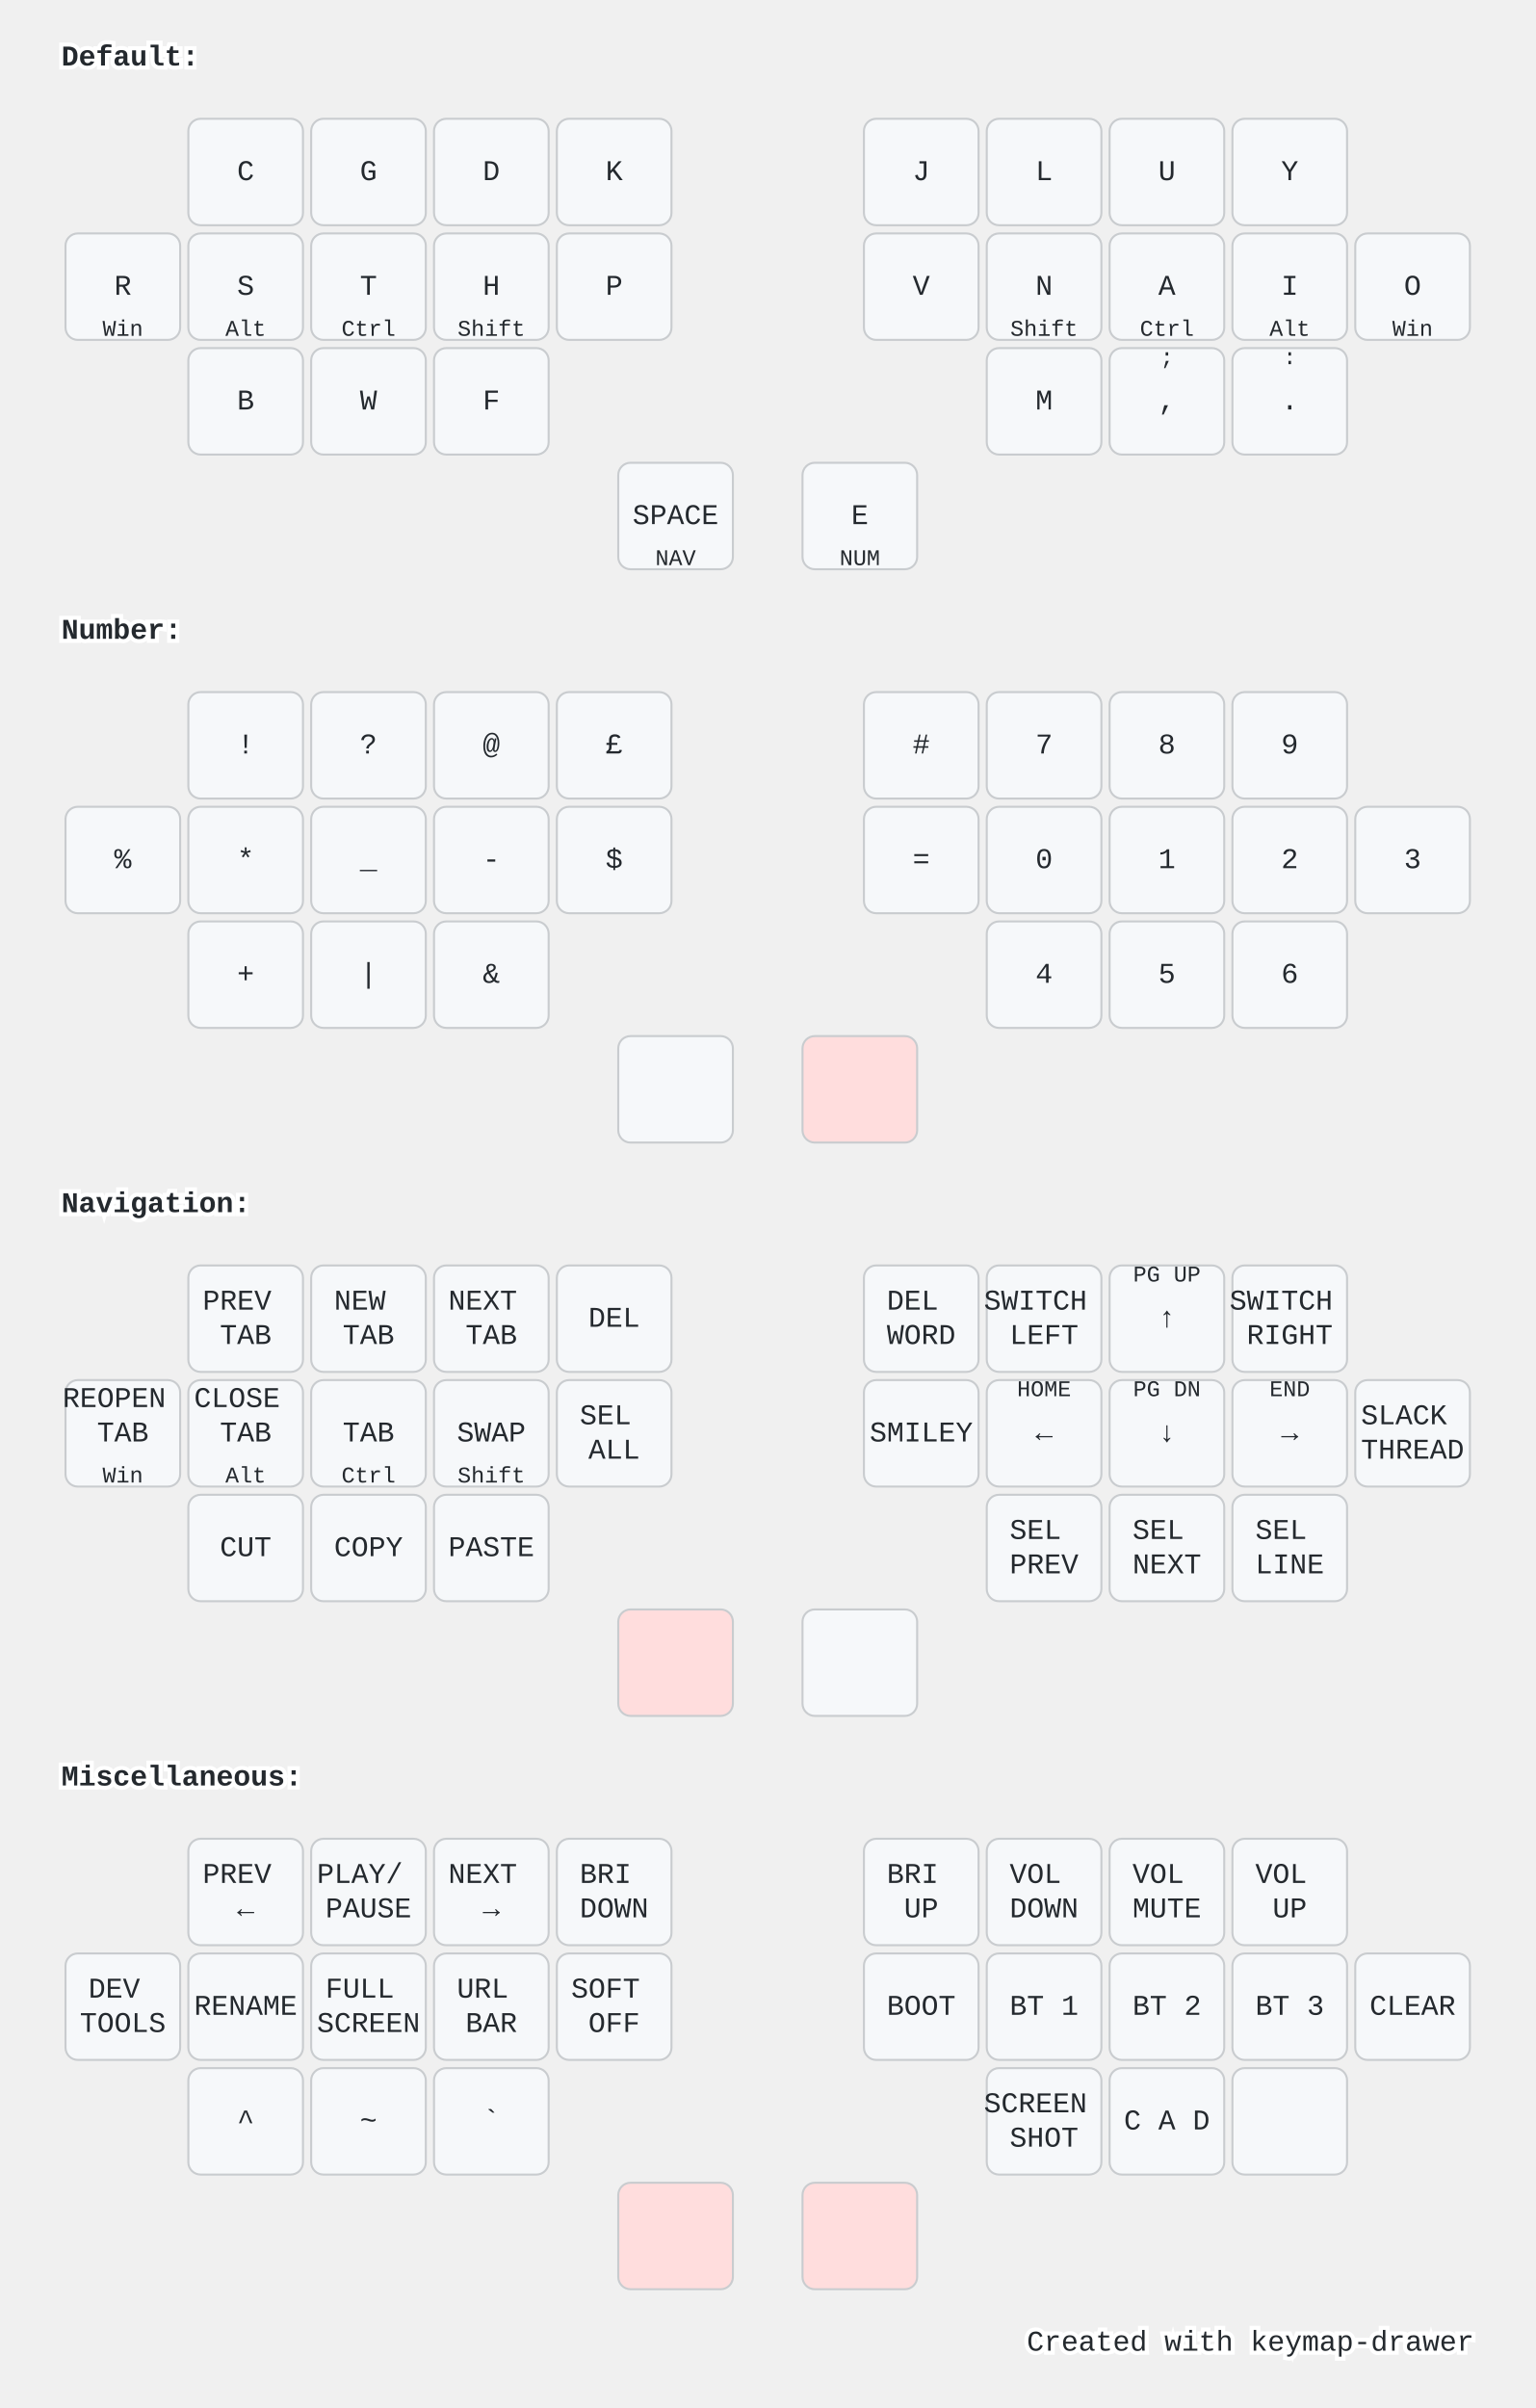
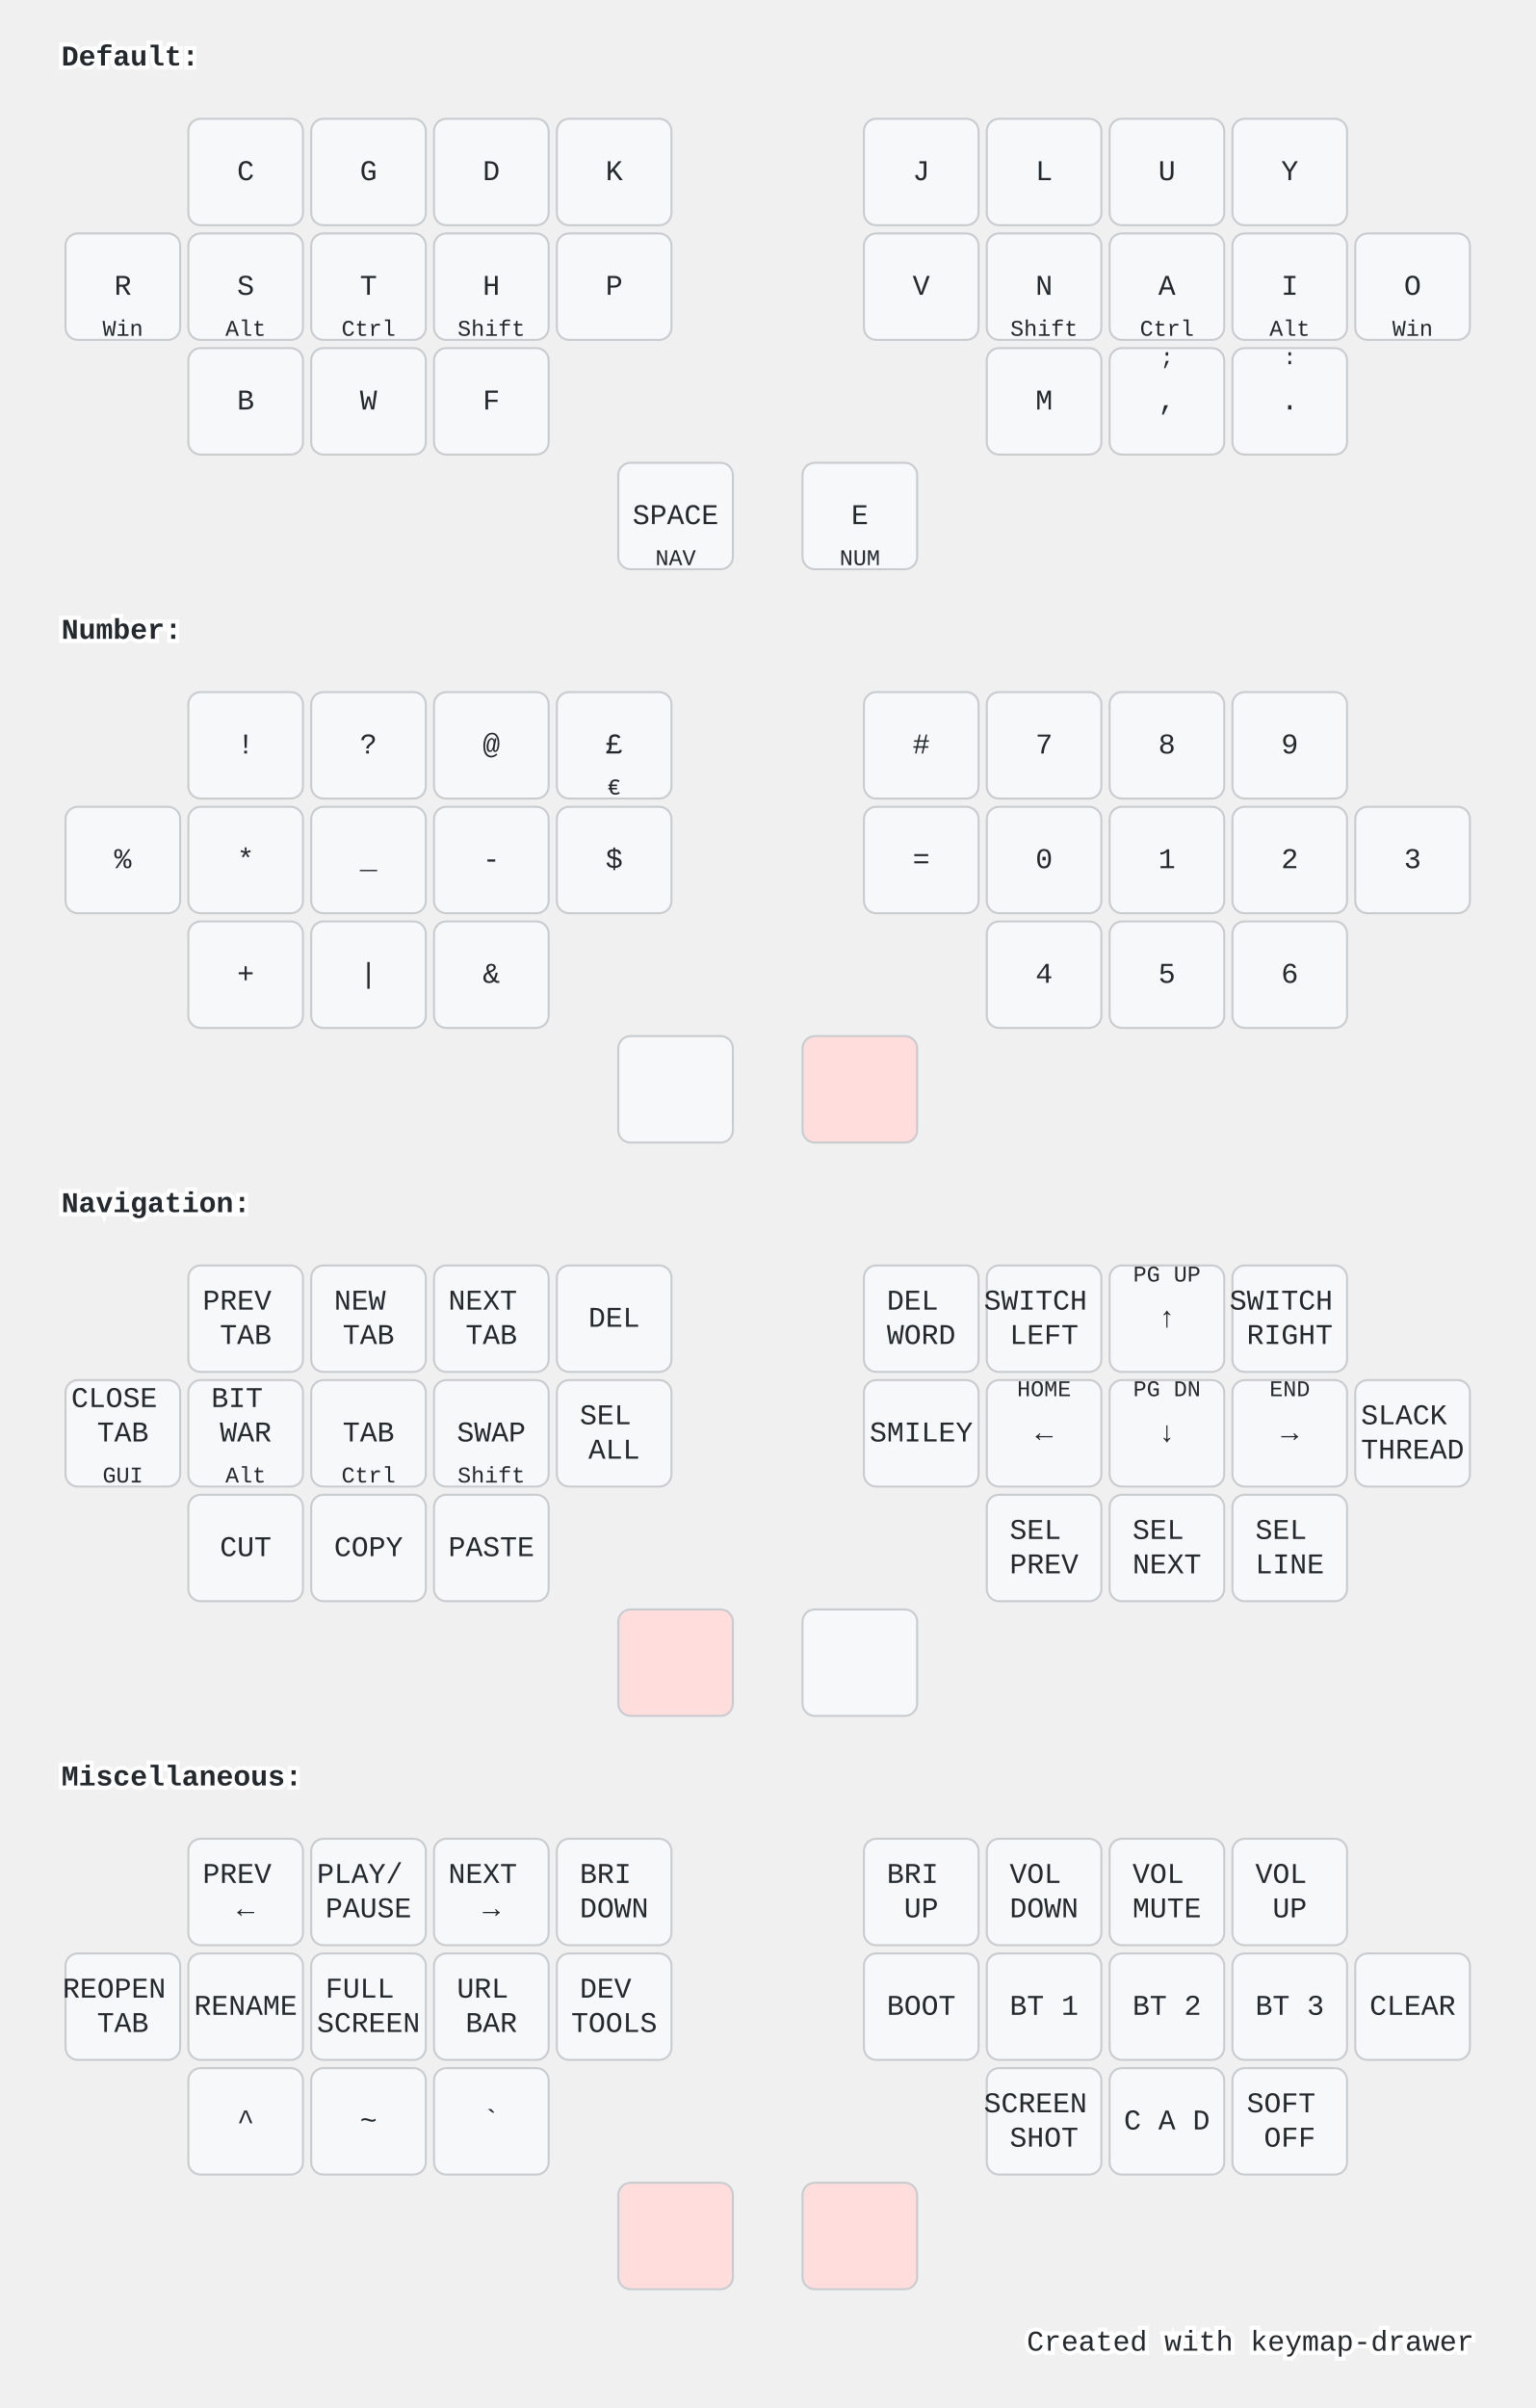
<svg xmlns="http://www.w3.org/2000/svg" width="750" height="1176" viewBox="0 0 750 1176" class="keymap">
  <style>/* inherit to force styles through use tags */
svg path {
    fill: inherit;
}

/* font and background color specifications */
svg.keymap {
    font-family: SFMono-Regular,Consolas,Liberation Mono,Menlo,monospace;
    font-size: 14px;
    font-kerning: normal;
    text-rendering: optimizeLegibility;
    fill: #24292e;
}

/* default key styling */
rect.key {
    fill: #f6f8fa;
}

rect.key, rect.combo {
    stroke: #c9cccf;
    stroke-width: 1;
}

/* default key side styling, only used is draw_key_sides is set */
rect.side {
    filter: brightness(90%);
}

/* color accent for combo boxes */
rect.combo, rect.combo-separate {
    fill: #cdf;
}

/* color accent for held keys */
rect.held, rect.combo.held {
    fill: #fdd;
}

/* color accent for ghost (optional) keys */
rect.ghost, rect.combo.ghost {
    stroke-dasharray: 4, 4;
    stroke-width: 2;
}

text {
    text-anchor: middle;
    dominant-baseline: middle;
}

/* styling for layer labels */
text.label {
    font-weight: bold;
    text-anchor: start;
    stroke: white;
    stroke-width: 4;
    paint-order: stroke;
}

/* styling for optional footer */
text.footer {
    text-anchor: end;
    dominant-baseline: auto;
    stroke: white;
    stroke-width: 4;
    paint-order: stroke;
}

/* styling for combo tap, and key hold/shifted label text */
text.combo, text.hold, text.shifted {
    font-size: 11px;
}

text.hold {
    text-anchor: middle;
    dominant-baseline: auto;
}

text.shifted {
    text-anchor: middle;
    dominant-baseline: hanging;
}

text.layer-activator {
    text-decoration: underline;
}

/* styling for hold/shifted label text in combo box */
text.combo.hold, text.combo.shifted {
    font-size: 8px;
}

/* lighter symbol for transparent keys */
text.trans {
    fill: #7b7e81;
}

/* styling for combo dendrons */
path.combo {
    stroke-width: 1;
    stroke: gray;
    fill: none;
}

/* Start Tabler Icons Cleanup */
/* cannot use height/width with glyphs */
.icon-tabler &gt; path {
    fill: inherit;
    stroke: inherit;
    stroke-width: 2;
}
/* hide tabler's default box */
.icon-tabler &gt; path[stroke="none"][fill="none"] {
    visibility: hidden;
}
/* End Tabler Icons Cleanup */

.ghost {
  display: none !important;
}</style>
  <g transform="translate(30, 0)" class="layer-Default">
    <text x="0" y="28" class="label" id="Default">Default:</text>
    <g transform="translate(0, 56)">
      <g transform="translate(30, 28)" class="key ghost keypos-0">
        <rect rx="6" ry="6" x="-28" y="-26" width="56" height="52" class="key ghost" />
      </g>
      <g transform="translate(90, 28)" class="key keypos-1">
        <rect rx="6" ry="6" x="-28" y="-26" width="56" height="52" class="key" />
        <text x="0" y="0" class="key tap">C</text>
      </g>
      <g transform="translate(150, 28)" class="key keypos-2">
        <rect rx="6" ry="6" x="-28" y="-26" width="56" height="52" class="key" />
        <text x="0" y="0" class="key tap">G</text>
      </g>
      <g transform="translate(210, 28)" class="key keypos-3">
        <rect rx="6" ry="6" x="-28" y="-26" width="56" height="52" class="key" />
        <text x="0" y="0" class="key tap">D</text>
      </g>
      <g transform="translate(270, 28)" class="key keypos-4">
        <rect rx="6" ry="6" x="-28" y="-26" width="56" height="52" class="key" />
        <text x="0" y="0" class="key tap">K</text>
      </g>
      <g transform="translate(420, 28)" class="key keypos-5">
        <rect rx="6" ry="6" x="-28" y="-26" width="56" height="52" class="key" />
        <text x="0" y="0" class="key tap">J</text>
      </g>
      <g transform="translate(480, 28)" class="key keypos-6">
        <rect rx="6" ry="6" x="-28" y="-26" width="56" height="52" class="key" />
        <text x="0" y="0" class="key tap">L</text>
      </g>
      <g transform="translate(540, 28)" class="key keypos-7">
        <rect rx="6" ry="6" x="-28" y="-26" width="56" height="52" class="key" />
        <text x="0" y="0" class="key tap">U</text>
      </g>
      <g transform="translate(600, 28)" class="key keypos-8">
        <rect rx="6" ry="6" x="-28" y="-26" width="56" height="52" class="key" />
        <text x="0" y="0" class="key tap">Y</text>
      </g>
      <g transform="translate(660, 28)" class="key ghost keypos-9">
        <rect rx="6" ry="6" x="-28" y="-26" width="56" height="52" class="key ghost" />
      </g>
      <g transform="translate(30, 84)" class="key keypos-10">
        <rect rx="6" ry="6" x="-28" y="-26" width="56" height="52" class="key" />
        <text x="0" y="0" class="key tap">R</text>
        <text x="0" y="24" class="key hold">Win</text>
      </g>
      <g transform="translate(90, 84)" class="key keypos-11">
        <rect rx="6" ry="6" x="-28" y="-26" width="56" height="52" class="key" />
        <text x="0" y="0" class="key tap">S</text>
        <text x="0" y="24" class="key hold">Alt</text>
      </g>
      <g transform="translate(150, 84)" class="key keypos-12">
        <rect rx="6" ry="6" x="-28" y="-26" width="56" height="52" class="key" />
        <text x="0" y="0" class="key tap">T</text>
        <text x="0" y="24" class="key hold">Ctrl</text>
      </g>
      <g transform="translate(210, 84)" class="key keypos-13">
        <rect rx="6" ry="6" x="-28" y="-26" width="56" height="52" class="key" />
        <text x="0" y="0" class="key tap">H</text>
        <text x="0" y="24" class="key hold">Shift</text>
      </g>
      <g transform="translate(270, 84)" class="key keypos-14">
        <rect rx="6" ry="6" x="-28" y="-26" width="56" height="52" class="key" />
        <text x="0" y="0" class="key tap">P</text>
      </g>
      <g transform="translate(420, 84)" class="key keypos-15">
        <rect rx="6" ry="6" x="-28" y="-26" width="56" height="52" class="key" />
        <text x="0" y="0" class="key tap">V</text>
      </g>
      <g transform="translate(480, 84)" class="key keypos-16">
        <rect rx="6" ry="6" x="-28" y="-26" width="56" height="52" class="key" />
        <text x="0" y="0" class="key tap">N</text>
        <text x="0" y="24" class="key hold">Shift</text>
      </g>
      <g transform="translate(540, 84)" class="key keypos-17">
        <rect rx="6" ry="6" x="-28" y="-26" width="56" height="52" class="key" />
        <text x="0" y="0" class="key tap">A</text>
        <text x="0" y="24" class="key hold">Ctrl</text>
      </g>
      <g transform="translate(600, 84)" class="key keypos-18">
        <rect rx="6" ry="6" x="-28" y="-26" width="56" height="52" class="key" />
        <text x="0" y="0" class="key tap">I</text>
        <text x="0" y="24" class="key hold">Alt</text>
      </g>
      <g transform="translate(660, 84)" class="key keypos-19">
        <rect rx="6" ry="6" x="-28" y="-26" width="56" height="52" class="key" />
        <text x="0" y="0" class="key tap">O</text>
        <text x="0" y="24" class="key hold">Win</text>
      </g>
      <g transform="translate(90, 140)" class="key keypos-20">
        <rect rx="6" ry="6" x="-28" y="-26" width="56" height="52" class="key" />
        <text x="0" y="0" class="key tap">B</text>
      </g>
      <g transform="translate(150, 140)" class="key keypos-21">
        <rect rx="6" ry="6" x="-28" y="-26" width="56" height="52" class="key" />
        <text x="0" y="0" class="key tap">W</text>
      </g>
      <g transform="translate(210, 140)" class="key keypos-22">
        <rect rx="6" ry="6" x="-28" y="-26" width="56" height="52" class="key" />
        <text x="0" y="0" class="key tap">F</text>
      </g>
      <g transform="translate(480, 140)" class="key keypos-23">
        <rect rx="6" ry="6" x="-28" y="-26" width="56" height="52" class="key" />
        <text x="0" y="0" class="key tap">M</text>
      </g>
      <g transform="translate(540, 140)" class="key keypos-24">
        <rect rx="6" ry="6" x="-28" y="-26" width="56" height="52" class="key" />
        <text x="0" y="0" class="key tap">,</text>
        <text x="0" y="-24" class="key shifted">;</text>
      </g>
      <g transform="translate(600, 140)" class="key keypos-25">
        <rect rx="6" ry="6" x="-28" y="-26" width="56" height="52" class="key" />
        <text x="0" y="0" class="key tap">.</text>
        <text x="0" y="-24" class="key shifted">:</text>
      </g>
      <g transform="translate(240, 196)" class="key ghost keypos-26">
        <rect rx="6" ry="6" x="-28" y="-26" width="56" height="52" class="key ghost" />
      </g>
      <g transform="translate(300, 196)" class="key keypos-27">
        <rect rx="6" ry="6" x="-28" y="-26" width="56" height="52" class="key" />
        <text x="0" y="0" class="key tap">SPACE</text>
        <text x="0" y="24" class="key hold">NAV</text>
      </g>
      <g transform="translate(390, 196)" class="key keypos-28">
        <rect rx="6" ry="6" x="-28" y="-26" width="56" height="52" class="key" />
        <text x="0" y="0" class="key tap">E</text>
        <text x="0" y="24" class="key hold">NUM</text>
      </g>
      <g transform="translate(450, 196)" class="key ghost keypos-29">
        <rect rx="6" ry="6" x="-28" y="-26" width="56" height="52" class="key ghost" />
      </g>
    </g>
  </g>
  <g transform="translate(30, 280)" class="layer-Number">
    <text x="0" y="28" class="label" id="Number">Number:</text>
    <g transform="translate(0, 56)">
      <g transform="translate(30, 28)" class="key ghost keypos-0">
        <rect rx="6" ry="6" x="-28" y="-26" width="56" height="52" class="key ghost" />
      </g>
      <g transform="translate(90, 28)" class="key keypos-1">
        <rect rx="6" ry="6" x="-28" y="-26" width="56" height="52" class="key" />
        <text x="0" y="0" class="key tap">!</text>
      </g>
      <g transform="translate(150, 28)" class="key keypos-2">
        <rect rx="6" ry="6" x="-28" y="-26" width="56" height="52" class="key" />
        <text x="0" y="0" class="key tap">?</text>
      </g>
      <g transform="translate(210, 28)" class="key keypos-3">
        <rect rx="6" ry="6" x="-28" y="-26" width="56" height="52" class="key" />
        <text x="0" y="0" class="key tap">@</text>
      </g>
      <g transform="translate(270, 28)" class="key keypos-4">
        <rect rx="6" ry="6" x="-28" y="-26" width="56" height="52" class="key" />
        <text x="0" y="0" class="key tap">£</text>
+         <text x="0" y="24" class="key hold">€</text>
      </g>
      <g transform="translate(420, 28)" class="key keypos-5">
        <rect rx="6" ry="6" x="-28" y="-26" width="56" height="52" class="key" />
        <text x="0" y="0" class="key tap">#</text>
      </g>
      <g transform="translate(480, 28)" class="key keypos-6">
        <rect rx="6" ry="6" x="-28" y="-26" width="56" height="52" class="key" />
        <text x="0" y="0" class="key tap">7</text>
      </g>
      <g transform="translate(540, 28)" class="key keypos-7">
        <rect rx="6" ry="6" x="-28" y="-26" width="56" height="52" class="key" />
        <text x="0" y="0" class="key tap">8</text>
      </g>
      <g transform="translate(600, 28)" class="key keypos-8">
        <rect rx="6" ry="6" x="-28" y="-26" width="56" height="52" class="key" />
        <text x="0" y="0" class="key tap">9</text>
      </g>
      <g transform="translate(660, 28)" class="key ghost keypos-9">
        <rect rx="6" ry="6" x="-28" y="-26" width="56" height="52" class="key ghost" />
      </g>
      <g transform="translate(30, 84)" class="key keypos-10">
        <rect rx="6" ry="6" x="-28" y="-26" width="56" height="52" class="key" />
        <text x="0" y="0" class="key tap">%</text>
      </g>
      <g transform="translate(90, 84)" class="key keypos-11">
        <rect rx="6" ry="6" x="-28" y="-26" width="56" height="52" class="key" />
        <text x="0" y="0" class="key tap">*</text>
      </g>
      <g transform="translate(150, 84)" class="key keypos-12">
        <rect rx="6" ry="6" x="-28" y="-26" width="56" height="52" class="key" />
        <text x="0" y="0" class="key tap">_</text>
      </g>
      <g transform="translate(210, 84)" class="key keypos-13">
        <rect rx="6" ry="6" x="-28" y="-26" width="56" height="52" class="key" />
        <text x="0" y="0" class="key tap">-</text>
      </g>
      <g transform="translate(270, 84)" class="key keypos-14">
        <rect rx="6" ry="6" x="-28" y="-26" width="56" height="52" class="key" />
        <text x="0" y="0" class="key tap">$</text>
      </g>
      <g transform="translate(420, 84)" class="key keypos-15">
        <rect rx="6" ry="6" x="-28" y="-26" width="56" height="52" class="key" />
        <text x="0" y="0" class="key tap">=</text>
      </g>
      <g transform="translate(480, 84)" class="key keypos-16">
        <rect rx="6" ry="6" x="-28" y="-26" width="56" height="52" class="key" />
        <text x="0" y="0" class="key tap">0</text>
      </g>
      <g transform="translate(540, 84)" class="key keypos-17">
        <rect rx="6" ry="6" x="-28" y="-26" width="56" height="52" class="key" />
        <text x="0" y="0" class="key tap">1</text>
      </g>
      <g transform="translate(600, 84)" class="key keypos-18">
        <rect rx="6" ry="6" x="-28" y="-26" width="56" height="52" class="key" />
        <text x="0" y="0" class="key tap">2</text>
      </g>
      <g transform="translate(660, 84)" class="key keypos-19">
        <rect rx="6" ry="6" x="-28" y="-26" width="56" height="52" class="key" />
        <text x="0" y="0" class="key tap">3</text>
      </g>
      <g transform="translate(90, 140)" class="key keypos-20">
        <rect rx="6" ry="6" x="-28" y="-26" width="56" height="52" class="key" />
        <text x="0" y="0" class="key tap">+</text>
      </g>
      <g transform="translate(150, 140)" class="key keypos-21">
        <rect rx="6" ry="6" x="-28" y="-26" width="56" height="52" class="key" />
        <text x="0" y="0" class="key tap">|</text>
      </g>
      <g transform="translate(210, 140)" class="key keypos-22">
        <rect rx="6" ry="6" x="-28" y="-26" width="56" height="52" class="key" />
        <text x="0" y="0" class="key tap">&amp;</text>
      </g>
      <g transform="translate(480, 140)" class="key keypos-23">
        <rect rx="6" ry="6" x="-28" y="-26" width="56" height="52" class="key" />
        <text x="0" y="0" class="key tap">4</text>
      </g>
      <g transform="translate(540, 140)" class="key keypos-24">
        <rect rx="6" ry="6" x="-28" y="-26" width="56" height="52" class="key" />
        <text x="0" y="0" class="key tap">5</text>
      </g>
      <g transform="translate(600, 140)" class="key keypos-25">
        <rect rx="6" ry="6" x="-28" y="-26" width="56" height="52" class="key" />
        <text x="0" y="0" class="key tap">6</text>
      </g>
      <g transform="translate(240, 196)" class="key ghost keypos-26">
        <rect rx="6" ry="6" x="-28" y="-26" width="56" height="52" class="key ghost" />
      </g>
      <g transform="translate(300, 196)" class="key keypos-27">
        <rect rx="6" ry="6" x="-28" y="-26" width="56" height="52" class="key" />
      </g>
      <g transform="translate(390, 196)" class="key held keypos-28">
        <rect rx="6" ry="6" x="-28" y="-26" width="56" height="52" class="key held" />
      </g>
      <g transform="translate(450, 196)" class="key ghost keypos-29">
        <rect rx="6" ry="6" x="-28" y="-26" width="56" height="52" class="key ghost" />
      </g>
    </g>
  </g>
  <g transform="translate(30, 560)" class="layer-Navigation">
    <text x="0" y="28" class="label" id="Navigation">Navigation:</text>
    <g transform="translate(0, 56)">
      <g transform="translate(30, 28)" class="key ghost keypos-0">
        <rect rx="6" ry="6" x="-28" y="-26" width="56" height="52" class="key ghost" />
      </g>
      <g transform="translate(90, 28)" class="key keypos-1">
        <rect rx="6" ry="6" x="-28" y="-26" width="56" height="52" class="key" />
        <text x="0" y="0" class="key tap">
          <tspan x="0" dy="-0.6em">PREV</tspan>
          <tspan x="0" dy="1.2em">TAB</tspan>
        </text>
      </g>
      <g transform="translate(150, 28)" class="key keypos-2">
        <rect rx="6" ry="6" x="-28" y="-26" width="56" height="52" class="key" />
        <text x="0" y="0" class="key tap">
          <tspan x="0" dy="-0.6em">NEW</tspan>
          <tspan x="0" dy="1.2em">TAB</tspan>
        </text>
      </g>
      <g transform="translate(210, 28)" class="key keypos-3">
        <rect rx="6" ry="6" x="-28" y="-26" width="56" height="52" class="key" />
        <text x="0" y="0" class="key tap">
          <tspan x="0" dy="-0.6em">NEXT</tspan>
          <tspan x="0" dy="1.2em">TAB</tspan>
        </text>
      </g>
      <g transform="translate(270, 28)" class="key keypos-4">
        <rect rx="6" ry="6" x="-28" y="-26" width="56" height="52" class="key" />
        <text x="0" y="0" class="key tap">DEL</text>
      </g>
      <g transform="translate(420, 28)" class="key keypos-5">
        <rect rx="6" ry="6" x="-28" y="-26" width="56" height="52" class="key" />
        <text x="0" y="0" class="key tap">
          <tspan x="0" dy="-0.6em">DEL</tspan>
          <tspan x="0" dy="1.2em">WORD</tspan>
        </text>
      </g>
      <g transform="translate(480, 28)" class="key keypos-6">
        <rect rx="6" ry="6" x="-28" y="-26" width="56" height="52" class="key" />
        <text x="0" y="0" class="key tap">
          <tspan x="0" dy="-0.6em">SWITCH</tspan>
          <tspan x="0" dy="1.2em">LEFT</tspan>
        </text>
      </g>
      <g transform="translate(540, 28)" class="key keypos-7">
        <rect rx="6" ry="6" x="-28" y="-26" width="56" height="52" class="key" />
        <text x="0" y="0" class="key tap">↑</text>
        <text x="0" y="-24" class="key shifted">PG UP</text>
      </g>
      <g transform="translate(600, 28)" class="key keypos-8">
        <rect rx="6" ry="6" x="-28" y="-26" width="56" height="52" class="key" />
        <text x="0" y="0" class="key tap">
          <tspan x="0" dy="-0.6em">SWITCH</tspan>
          <tspan x="0" dy="1.2em">RIGHT</tspan>
        </text>
      </g>
      <g transform="translate(660, 28)" class="key ghost keypos-9">
        <rect rx="6" ry="6" x="-28" y="-26" width="56" height="52" class="key ghost" />
      </g>
      <g transform="translate(30, 84)" class="key keypos-10">
        <rect rx="6" ry="6" x="-28" y="-26" width="56" height="52" class="key" />
        <text x="0" y="0" class="key tap">
-           <tspan x="0" dy="-1.2em">REOPEN</tspan>
-           <tspan x="0" dy="1.2em">TAB</tspan>
-         </text>
-         <text x="0" y="24" class="key hold">Win</text>
-       </g>
-       <g transform="translate(90, 84)" class="key keypos-11">
-         <rect rx="6" ry="6" x="-28" y="-26" width="56" height="52" class="key" />
-         <text x="0" y="0" class="key tap">
          <tspan x="0" dy="-1.2em">CLOSE</tspan>
          <tspan x="0" dy="1.2em">TAB</tspan>
+         </text>
+         <text x="0" y="24" class="key hold">GUI</text>
+       </g>
+       <g transform="translate(90, 84)" class="key keypos-11">
+         <rect rx="6" ry="6" x="-28" y="-26" width="56" height="52" class="key" />
+         <text x="0" y="0" class="key tap">
+           <tspan x="0" dy="-1.2em">BIT</tspan>
+           <tspan x="0" dy="1.2em">WAR</tspan>
        </text>
        <text x="0" y="24" class="key hold">Alt</text>
      </g>
      <g transform="translate(150, 84)" class="key keypos-12">
        <rect rx="6" ry="6" x="-28" y="-26" width="56" height="52" class="key" />
        <text x="0" y="0" class="key tap">TAB</text>
        <text x="0" y="24" class="key hold">Ctrl</text>
      </g>
      <g transform="translate(210, 84)" class="key keypos-13">
        <rect rx="6" ry="6" x="-28" y="-26" width="56" height="52" class="key" />
        <text x="0" y="0" class="key tap">SWAP</text>
        <text x="0" y="24" class="key hold">Shift</text>
      </g>
      <g transform="translate(270, 84)" class="key keypos-14">
        <rect rx="6" ry="6" x="-28" y="-26" width="56" height="52" class="key" />
        <text x="0" y="0" class="key tap">
          <tspan x="0" dy="-0.6em">SEL</tspan>
          <tspan x="0" dy="1.2em">ALL</tspan>
        </text>
      </g>
      <g transform="translate(420, 84)" class="key keypos-15">
        <rect rx="6" ry="6" x="-28" y="-26" width="56" height="52" class="key" />
        <text x="0" y="0" class="key tap">SMILEY</text>
      </g>
      <g transform="translate(480, 84)" class="key keypos-16">
        <rect rx="6" ry="6" x="-28" y="-26" width="56" height="52" class="key" />
        <text x="0" y="0" class="key tap">←</text>
        <text x="0" y="-24" class="key shifted">HOME</text>
      </g>
      <g transform="translate(540, 84)" class="key keypos-17">
        <rect rx="6" ry="6" x="-28" y="-26" width="56" height="52" class="key" />
        <text x="0" y="0" class="key tap">↓</text>
        <text x="0" y="-24" class="key shifted">PG DN</text>
      </g>
      <g transform="translate(600, 84)" class="key keypos-18">
        <rect rx="6" ry="6" x="-28" y="-26" width="56" height="52" class="key" />
        <text x="0" y="0" class="key tap">→</text>
        <text x="0" y="-24" class="key shifted">END</text>
      </g>
      <g transform="translate(660, 84)" class="key keypos-19">
        <rect rx="6" ry="6" x="-28" y="-26" width="56" height="52" class="key" />
        <text x="0" y="0" class="key tap">
          <tspan x="0" dy="-0.6em">SLACK</tspan>
          <tspan x="0" dy="1.2em">THREAD</tspan>
        </text>
      </g>
      <g transform="translate(90, 140)" class="key keypos-20">
        <rect rx="6" ry="6" x="-28" y="-26" width="56" height="52" class="key" />
        <text x="0" y="0" class="key tap">CUT</text>
      </g>
      <g transform="translate(150, 140)" class="key keypos-21">
        <rect rx="6" ry="6" x="-28" y="-26" width="56" height="52" class="key" />
        <text x="0" y="0" class="key tap">COPY</text>
      </g>
      <g transform="translate(210, 140)" class="key keypos-22">
        <rect rx="6" ry="6" x="-28" y="-26" width="56" height="52" class="key" />
        <text x="0" y="0" class="key tap">PASTE</text>
      </g>
      <g transform="translate(480, 140)" class="key keypos-23">
        <rect rx="6" ry="6" x="-28" y="-26" width="56" height="52" class="key" />
        <text x="0" y="0" class="key tap">
          <tspan x="0" dy="-0.6em">SEL</tspan>
          <tspan x="0" dy="1.2em">PREV</tspan>
        </text>
      </g>
      <g transform="translate(540, 140)" class="key keypos-24">
        <rect rx="6" ry="6" x="-28" y="-26" width="56" height="52" class="key" />
        <text x="0" y="0" class="key tap">
          <tspan x="0" dy="-0.6em">SEL</tspan>
          <tspan x="0" dy="1.2em">NEXT</tspan>
        </text>
      </g>
      <g transform="translate(600, 140)" class="key keypos-25">
        <rect rx="6" ry="6" x="-28" y="-26" width="56" height="52" class="key" />
        <text x="0" y="0" class="key tap">
          <tspan x="0" dy="-0.6em">SEL</tspan>
          <tspan x="0" dy="1.2em">LINE</tspan>
        </text>
      </g>
      <g transform="translate(240, 196)" class="key ghost keypos-26">
        <rect rx="6" ry="6" x="-28" y="-26" width="56" height="52" class="key ghost" />
      </g>
      <g transform="translate(300, 196)" class="key held keypos-27">
        <rect rx="6" ry="6" x="-28" y="-26" width="56" height="52" class="key held" />
      </g>
      <g transform="translate(390, 196)" class="key keypos-28">
        <rect rx="6" ry="6" x="-28" y="-26" width="56" height="52" class="key" />
      </g>
      <g transform="translate(450, 196)" class="key ghost keypos-29">
        <rect rx="6" ry="6" x="-28" y="-26" width="56" height="52" class="key ghost" />
      </g>
    </g>
  </g>
  <g transform="translate(30, 840)" class="layer-Miscellaneous">
    <text x="0" y="28" class="label" id="Miscellaneous">Miscellaneous:</text>
    <g transform="translate(0, 56)">
      <g transform="translate(30, 28)" class="key ghost keypos-0">
        <rect rx="6" ry="6" x="-28" y="-26" width="56" height="52" class="key ghost" />
      </g>
      <g transform="translate(90, 28)" class="key keypos-1">
        <rect rx="6" ry="6" x="-28" y="-26" width="56" height="52" class="key" />
        <text x="0" y="0" class="key tap">
          <tspan x="0" dy="-0.6em">PREV</tspan>
          <tspan x="0" dy="1.2em">←</tspan>
        </text>
      </g>
      <g transform="translate(150, 28)" class="key keypos-2">
        <rect rx="6" ry="6" x="-28" y="-26" width="56" height="52" class="key" />
        <text x="0" y="0" class="key tap">
          <tspan x="0" dy="-0.6em">PLAY/</tspan>
          <tspan x="0" dy="1.2em">PAUSE</tspan>
        </text>
      </g>
      <g transform="translate(210, 28)" class="key keypos-3">
        <rect rx="6" ry="6" x="-28" y="-26" width="56" height="52" class="key" />
        <text x="0" y="0" class="key tap">
          <tspan x="0" dy="-0.6em">NEXT</tspan>
          <tspan x="0" dy="1.2em">→</tspan>
        </text>
      </g>
      <g transform="translate(270, 28)" class="key keypos-4">
        <rect rx="6" ry="6" x="-28" y="-26" width="56" height="52" class="key" />
        <text x="0" y="0" class="key tap">
          <tspan x="0" dy="-0.6em">BRI</tspan>
          <tspan x="0" dy="1.2em">DOWN</tspan>
        </text>
      </g>
      <g transform="translate(420, 28)" class="key keypos-5">
        <rect rx="6" ry="6" x="-28" y="-26" width="56" height="52" class="key" />
        <text x="0" y="0" class="key tap">
          <tspan x="0" dy="-0.6em">BRI</tspan>
          <tspan x="0" dy="1.2em">UP</tspan>
        </text>
      </g>
      <g transform="translate(480, 28)" class="key keypos-6">
        <rect rx="6" ry="6" x="-28" y="-26" width="56" height="52" class="key" />
        <text x="0" y="0" class="key tap">
          <tspan x="0" dy="-0.6em">VOL</tspan>
          <tspan x="0" dy="1.2em">DOWN</tspan>
        </text>
      </g>
      <g transform="translate(540, 28)" class="key keypos-7">
        <rect rx="6" ry="6" x="-28" y="-26" width="56" height="52" class="key" />
        <text x="0" y="0" class="key tap">
          <tspan x="0" dy="-0.6em">VOL</tspan>
          <tspan x="0" dy="1.2em">MUTE</tspan>
        </text>
      </g>
      <g transform="translate(600, 28)" class="key keypos-8">
        <rect rx="6" ry="6" x="-28" y="-26" width="56" height="52" class="key" />
        <text x="0" y="0" class="key tap">
          <tspan x="0" dy="-0.6em">VOL</tspan>
          <tspan x="0" dy="1.2em">UP</tspan>
        </text>
      </g>
      <g transform="translate(660, 28)" class="key ghost keypos-9">
        <rect rx="6" ry="6" x="-28" y="-26" width="56" height="52" class="key ghost" />
      </g>
      <g transform="translate(30, 84)" class="key keypos-10">
        <rect rx="6" ry="6" x="-28" y="-26" width="56" height="52" class="key" />
        <text x="0" y="0" class="key tap">
+           <tspan x="0" dy="-0.6em">REOPEN</tspan>
+           <tspan x="0" dy="1.2em">TAB</tspan>
+         </text>
+       </g>
+       <g transform="translate(90, 84)" class="key keypos-11">
+         <rect rx="6" ry="6" x="-28" y="-26" width="56" height="52" class="key" />
+         <text x="0" y="0" class="key tap">RENAME</text>
+       </g>
+       <g transform="translate(150, 84)" class="key keypos-12">
+         <rect rx="6" ry="6" x="-28" y="-26" width="56" height="52" class="key" />
+         <text x="0" y="0" class="key tap">
+           <tspan x="0" dy="-0.6em">FULL</tspan>
+           <tspan x="0" dy="1.2em">SCREEN</tspan>
+         </text>
+       </g>
+       <g transform="translate(210, 84)" class="key keypos-13">
+         <rect rx="6" ry="6" x="-28" y="-26" width="56" height="52" class="key" />
+         <text x="0" y="0" class="key tap">
+           <tspan x="0" dy="-0.6em">URL</tspan>
+           <tspan x="0" dy="1.2em">BAR</tspan>
+         </text>
+       </g>
+       <g transform="translate(270, 84)" class="key keypos-14">
+         <rect rx="6" ry="6" x="-28" y="-26" width="56" height="52" class="key" />
+         <text x="0" y="0" class="key tap">
          <tspan x="0" dy="-0.6em">DEV</tspan>
          <tspan x="0" dy="1.2em">TOOLS</tspan>
        </text>
      </g>
-       <g transform="translate(90, 84)" class="key keypos-11">
-         <rect rx="6" ry="6" x="-28" y="-26" width="56" height="52" class="key" />
-         <text x="0" y="0" class="key tap">RENAME</text>
-       </g>
-       <g transform="translate(150, 84)" class="key keypos-12">
-         <rect rx="6" ry="6" x="-28" y="-26" width="56" height="52" class="key" />
-         <text x="0" y="0" class="key tap">
-           <tspan x="0" dy="-0.6em">FULL</tspan>
-           <tspan x="0" dy="1.2em">SCREEN</tspan>
-         </text>
-       </g>
-       <g transform="translate(210, 84)" class="key keypos-13">
-         <rect rx="6" ry="6" x="-28" y="-26" width="56" height="52" class="key" />
-         <text x="0" y="0" class="key tap">
-           <tspan x="0" dy="-0.6em">URL</tspan>
-           <tspan x="0" dy="1.2em">BAR</tspan>
-         </text>
-       </g>
-       <g transform="translate(270, 84)" class="key keypos-14">
+       <g transform="translate(420, 84)" class="key keypos-15">
+         <rect rx="6" ry="6" x="-28" y="-26" width="56" height="52" class="key" />
+         <text x="0" y="0" class="key tap">BOOT</text>
+       </g>
+       <g transform="translate(480, 84)" class="key keypos-16">
+         <rect rx="6" ry="6" x="-28" y="-26" width="56" height="52" class="key" />
+         <text x="0" y="0" class="key tap">BT 1</text>
+       </g>
+       <g transform="translate(540, 84)" class="key keypos-17">
+         <rect rx="6" ry="6" x="-28" y="-26" width="56" height="52" class="key" />
+         <text x="0" y="0" class="key tap">BT 2</text>
+       </g>
+       <g transform="translate(600, 84)" class="key keypos-18">
+         <rect rx="6" ry="6" x="-28" y="-26" width="56" height="52" class="key" />
+         <text x="0" y="0" class="key tap">BT 3</text>
+       </g>
+       <g transform="translate(660, 84)" class="key keypos-19">
+         <rect rx="6" ry="6" x="-28" y="-26" width="56" height="52" class="key" />
+         <text x="0" y="0" class="key tap">CLEAR</text>
+       </g>
+       <g transform="translate(90, 140)" class="key keypos-20">
+         <rect rx="6" ry="6" x="-28" y="-26" width="56" height="52" class="key" />
+         <text x="0" y="0" class="key tap">^</text>
+       </g>
+       <g transform="translate(150, 140)" class="key keypos-21">
+         <rect rx="6" ry="6" x="-28" y="-26" width="56" height="52" class="key" />
+         <text x="0" y="0" class="key tap">~</text>
+       </g>
+       <g transform="translate(210, 140)" class="key keypos-22">
+         <rect rx="6" ry="6" x="-28" y="-26" width="56" height="52" class="key" />
+         <text x="0" y="0" class="key tap">`</text>
+       </g>
+       <g transform="translate(480, 140)" class="key keypos-23">
+         <rect rx="6" ry="6" x="-28" y="-26" width="56" height="52" class="key" />
+         <text x="0" y="0" class="key tap">
+           <tspan x="0" dy="-0.6em">SCREEN</tspan>
+           <tspan x="0" dy="1.2em">SHOT</tspan>
+         </text>
+       </g>
+       <g transform="translate(540, 140)" class="key keypos-24">
+         <rect rx="6" ry="6" x="-28" y="-26" width="56" height="52" class="key" />
+         <text x="0" y="0" class="key tap">C A D</text>
+       </g>
+       <g transform="translate(600, 140)" class="key keypos-25">
        <rect rx="6" ry="6" x="-28" y="-26" width="56" height="52" class="key" />
        <text x="0" y="0" class="key tap">
          <tspan x="0" dy="-0.6em">SOFT</tspan>
          <tspan x="0" dy="1.2em">OFF</tspan>
        </text>
-       </g>
-       <g transform="translate(420, 84)" class="key keypos-15">
-         <rect rx="6" ry="6" x="-28" y="-26" width="56" height="52" class="key" />
-         <text x="0" y="0" class="key tap">BOOT</text>
-       </g>
-       <g transform="translate(480, 84)" class="key keypos-16">
-         <rect rx="6" ry="6" x="-28" y="-26" width="56" height="52" class="key" />
-         <text x="0" y="0" class="key tap">BT 1</text>
-       </g>
-       <g transform="translate(540, 84)" class="key keypos-17">
-         <rect rx="6" ry="6" x="-28" y="-26" width="56" height="52" class="key" />
-         <text x="0" y="0" class="key tap">BT 2</text>
-       </g>
-       <g transform="translate(600, 84)" class="key keypos-18">
-         <rect rx="6" ry="6" x="-28" y="-26" width="56" height="52" class="key" />
-         <text x="0" y="0" class="key tap">BT 3</text>
-       </g>
-       <g transform="translate(660, 84)" class="key keypos-19">
-         <rect rx="6" ry="6" x="-28" y="-26" width="56" height="52" class="key" />
-         <text x="0" y="0" class="key tap">CLEAR</text>
-       </g>
-       <g transform="translate(90, 140)" class="key keypos-20">
-         <rect rx="6" ry="6" x="-28" y="-26" width="56" height="52" class="key" />
-         <text x="0" y="0" class="key tap">^</text>
-       </g>
-       <g transform="translate(150, 140)" class="key keypos-21">
-         <rect rx="6" ry="6" x="-28" y="-26" width="56" height="52" class="key" />
-         <text x="0" y="0" class="key tap">~</text>
-       </g>
-       <g transform="translate(210, 140)" class="key keypos-22">
-         <rect rx="6" ry="6" x="-28" y="-26" width="56" height="52" class="key" />
-         <text x="0" y="0" class="key tap">`</text>
-       </g>
-       <g transform="translate(480, 140)" class="key keypos-23">
-         <rect rx="6" ry="6" x="-28" y="-26" width="56" height="52" class="key" />
-         <text x="0" y="0" class="key tap">
-           <tspan x="0" dy="-0.6em">SCREEN</tspan>
-           <tspan x="0" dy="1.2em">SHOT</tspan>
-         </text>
-       </g>
-       <g transform="translate(540, 140)" class="key keypos-24">
-         <rect rx="6" ry="6" x="-28" y="-26" width="56" height="52" class="key" />
-         <text x="0" y="0" class="key tap">C A D</text>
-       </g>
-       <g transform="translate(600, 140)" class="key keypos-25">
-         <rect rx="6" ry="6" x="-28" y="-26" width="56" height="52" class="key" />
      </g>
      <g transform="translate(240, 196)" class="key ghost keypos-26">
        <rect rx="6" ry="6" x="-28" y="-26" width="56" height="52" class="key ghost" />
      </g>
      <g transform="translate(300, 196)" class="key held keypos-27">
        <rect rx="6" ry="6" x="-28" y="-26" width="56" height="52" class="key held" />
      </g>
      <g transform="translate(390, 196)" class="key held keypos-28">
        <rect rx="6" ry="6" x="-28" y="-26" width="56" height="52" class="key held" />
      </g>
      <g transform="translate(450, 196)" class="key ghost keypos-29">
        <rect rx="6" ry="6" x="-28" y="-26" width="56" height="52" class="key ghost" />
      </g>
    </g>
  </g>
  <text x="720.0" y="1148.0" class="footer">Created with <a href="https://github.com/caksoylar/keymap-drawer">keymap-drawer</a>
  </text>
</svg>
